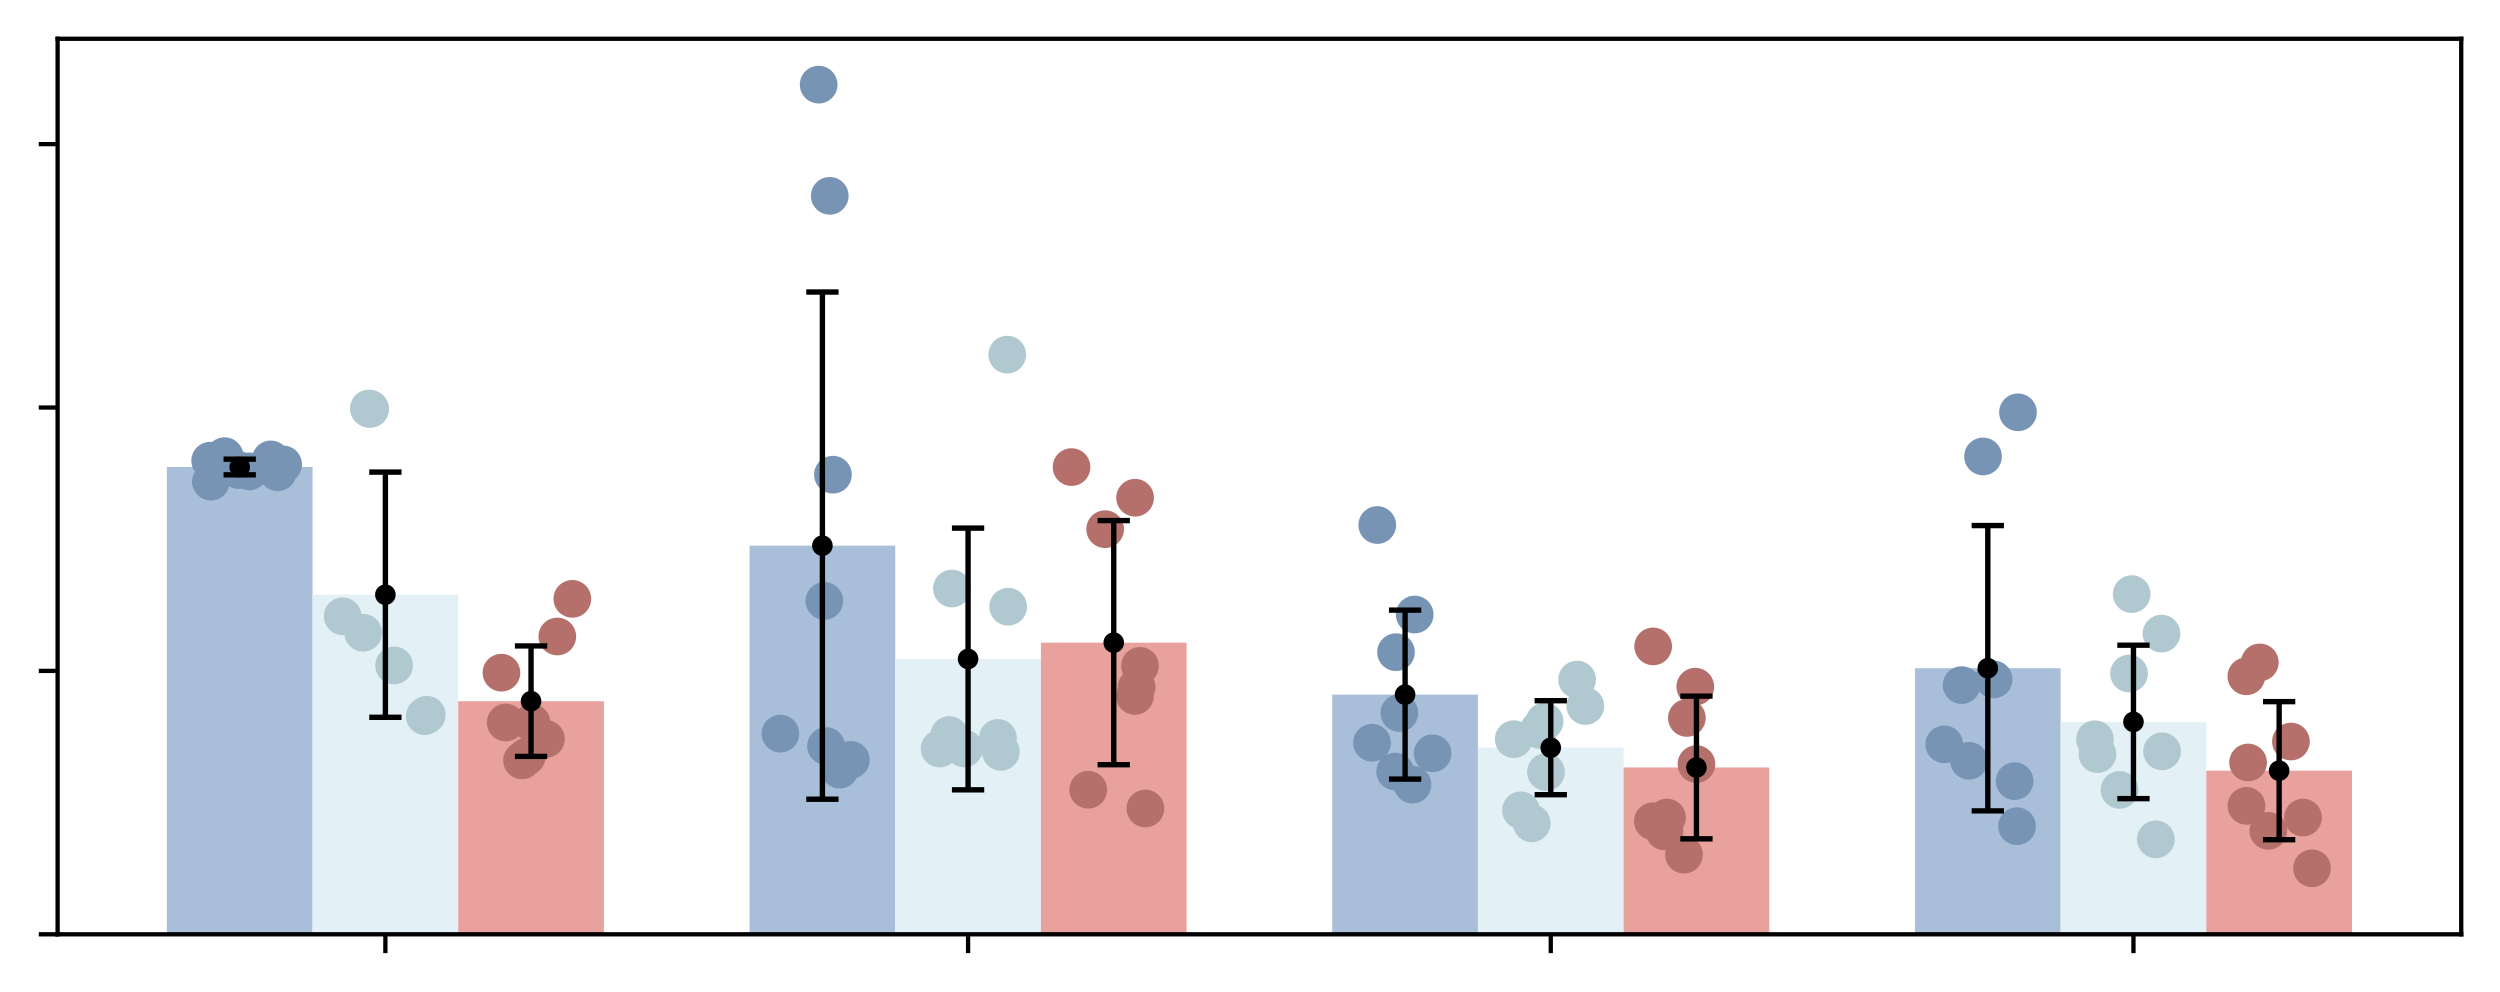
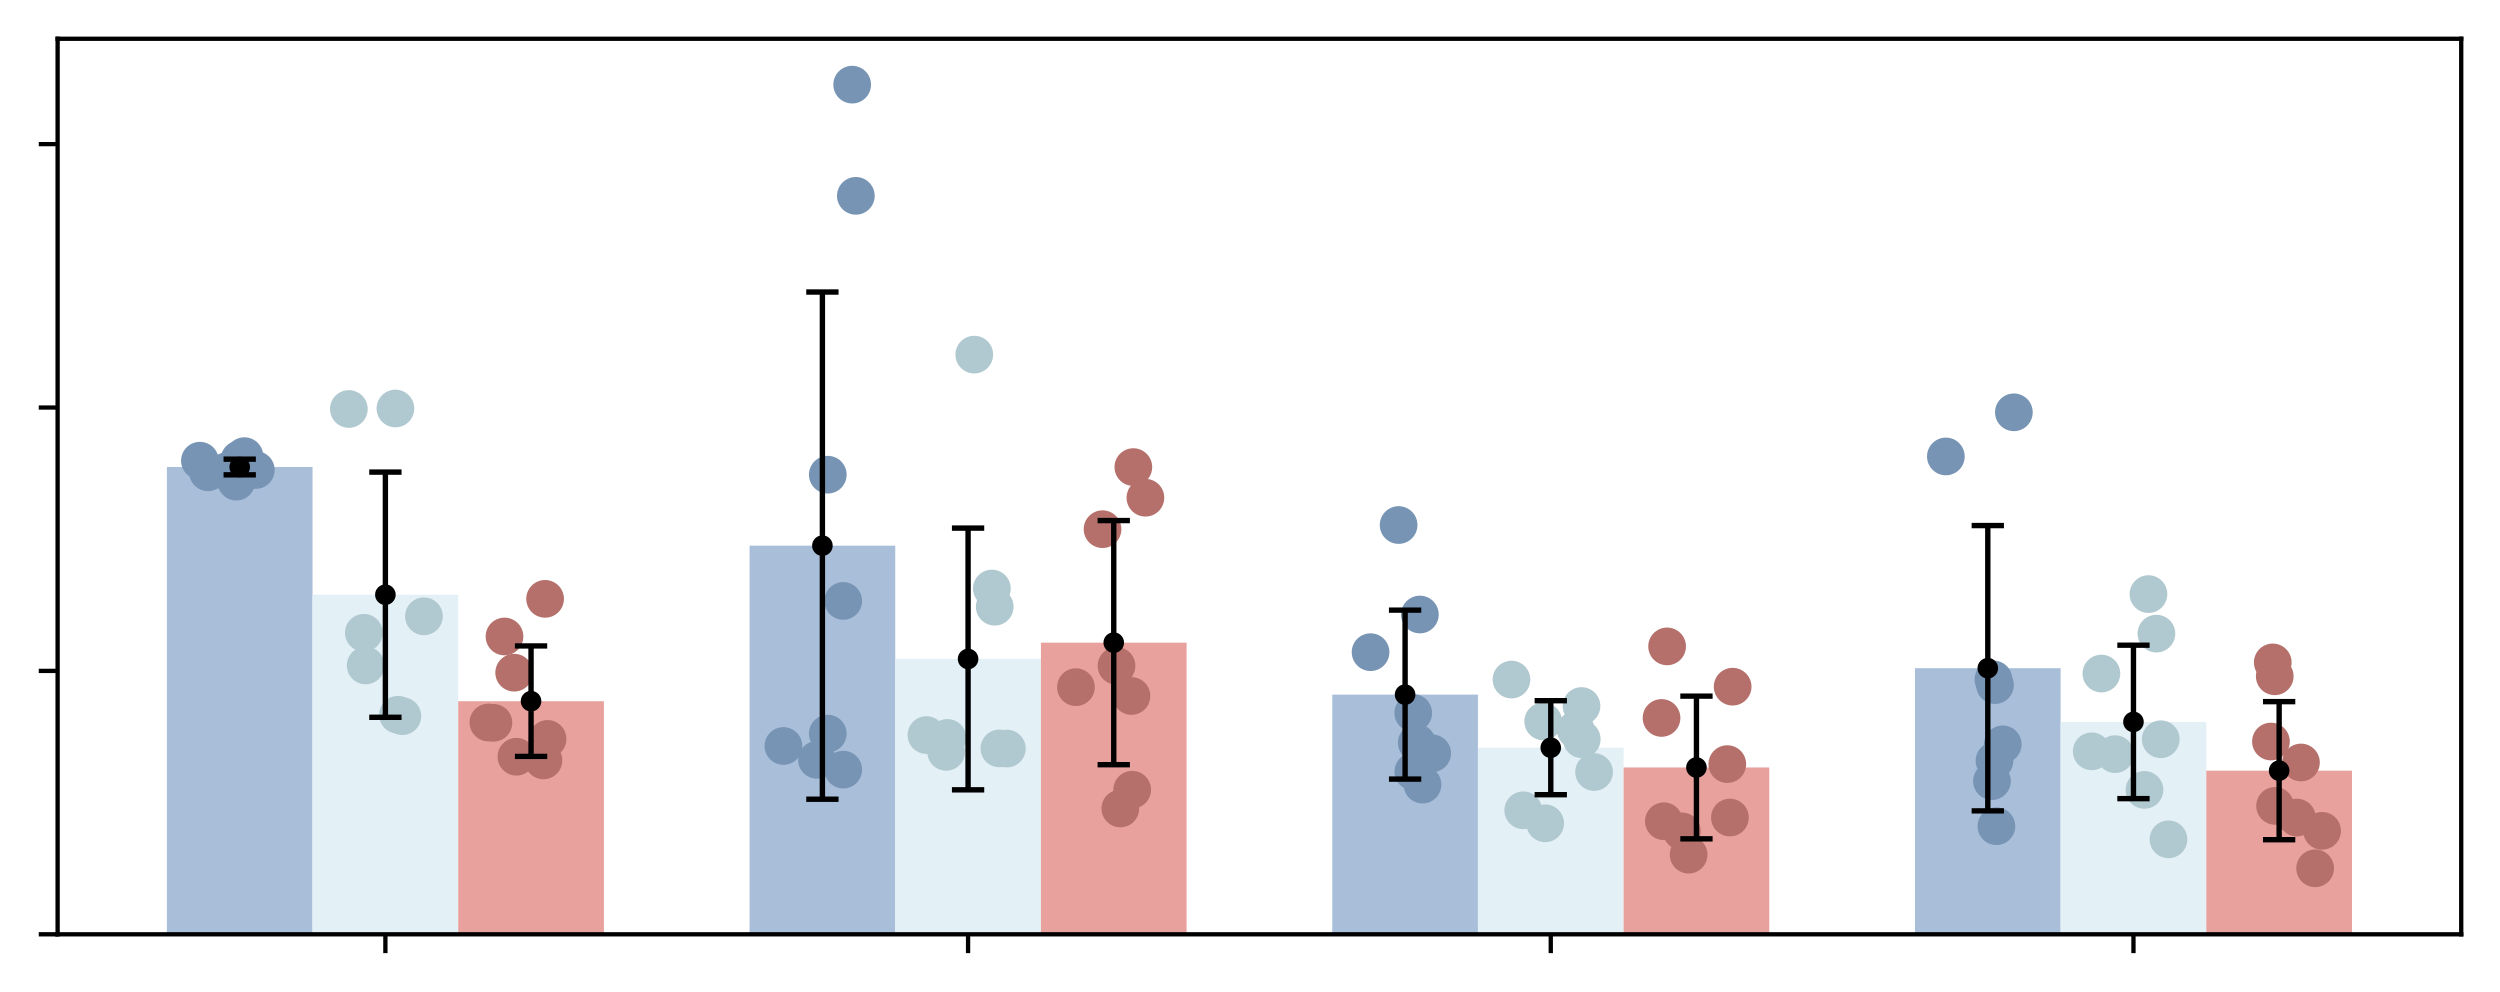
<svg xmlns="http://www.w3.org/2000/svg" xmlns:xlink="http://www.w3.org/1999/xlink" width="464.3pt" height="184.22pt" viewBox="0 0 464.3 184.22" version="1.1">
  <defs>
    <style type="text/css">*{stroke-linejoin: round; stroke-linecap: butt}</style>
  </defs>
  <g id="figure_1">
    <g id="patch_1">
      <path d="M 0 184.22  L 464.3 184.22  L 464.3 0  L 0 0  z " style="fill: #ffffff" />
    </g>
    <g id="axes_1">
      <g id="patch_2">
        <path d="M 10.7 173.52  L 457.1 173.52  L 457.1 7.2  L 10.7 7.2  z " style="fill: #ffffff" />
      </g>
      <g id="patch_3">
-         <path d="M 30.991 173.52  L 58.045 173.52  L 58.045 86.731  L 30.991 86.731  z " clip-path="url(#p76f5780be3)" style="fill: #a9bed9" />
+         <path d="M 30.991 173.52  L 58.045 173.52  L 58.045 86.731  L 30.991 86.731  z " clip-path="url(#pb30e0aad95)" style="fill: #a9bed9" />
      </g>
      <g id="patch_4">
-         <path d="M 139.209 173.52  L 166.264 173.52  L 166.264 101.338  L 139.209 101.338  z " clip-path="url(#p76f5780be3)" style="fill: #a9bed9" />
+         <path d="M 139.209 173.52  L 166.264 173.52  L 166.264 101.338  L 139.209 101.338  z " clip-path="url(#pb30e0aad95)" style="fill: #a9bed9" />
      </g>
      <g id="patch_5">
-         <path d="M 247.427 173.52  L 274.482 173.52  L 274.482 129.005  L 247.427 129.005  z " clip-path="url(#p76f5780be3)" style="fill: #a9bed9" />
+         <path d="M 247.427 173.52  L 274.482 173.52  L 274.482 129.005  L 247.427 129.005  z " clip-path="url(#pb30e0aad95)" style="fill: #a9bed9" />
      </g>
      <g id="patch_6">
-         <path d="M 355.645 173.52  L 382.7 173.52  L 382.7 124.1  L 355.645 124.1  z " clip-path="url(#p76f5780be3)" style="fill: #a9bed9" />
+         <path d="M 355.645 173.52  L 382.7 173.52  L 382.7 124.1  L 355.645 124.1  z " clip-path="url(#pb30e0aad95)" style="fill: #a9bed9" />
      </g>
      <g id="patch_7">
-         <path d="M 58.045 173.52  L 85.1 173.52  L 85.1 110.449  L 58.045 110.449  z " clip-path="url(#p76f5780be3)" style="fill: #e3f0f6" />
+         <path d="M 58.045 173.52  L 85.1 173.52  L 85.1 110.449  L 58.045 110.449  z " clip-path="url(#pb30e0aad95)" style="fill: #e3f0f6" />
      </g>
      <g id="patch_8">
-         <path d="M 166.264 173.52  L 193.318 173.52  L 193.318 122.382  L 166.264 122.382  z " clip-path="url(#p76f5780be3)" style="fill: #e3f0f6" />
+         <path d="M 166.264 173.52  L 193.318 173.52  L 193.318 122.382  L 166.264 122.382  z " clip-path="url(#pb30e0aad95)" style="fill: #e3f0f6" />
      </g>
      <g id="patch_9">
-         <path d="M 274.482 173.52  L 301.536 173.52  L 301.536 138.863  L 274.482 138.863  z " clip-path="url(#p76f5780be3)" style="fill: #e3f0f6" />
+         <path d="M 274.482 173.52  L 301.536 173.52  L 301.536 138.863  L 274.482 138.863  z " clip-path="url(#pb30e0aad95)" style="fill: #e3f0f6" />
      </g>
      <g id="patch_10">
-         <path d="M 382.7 173.52  L 409.755 173.52  L 409.755 134.073  L 382.7 134.073  z " clip-path="url(#p76f5780be3)" style="fill: #e3f0f6" />
+         <path d="M 382.7 173.52  L 409.755 173.52  L 409.755 134.073  L 382.7 134.073  z " clip-path="url(#pb30e0aad95)" style="fill: #e3f0f6" />
      </g>
      <g id="patch_11">
-         <path d="M 85.1 173.52  L 112.155 173.52  L 112.155 130.222  L 85.1 130.222  z " clip-path="url(#p76f5780be3)" style="fill: #e8a19d" />
+         <path d="M 85.1 173.52  L 112.155 173.52  L 112.155 130.222  L 85.1 130.222  z " clip-path="url(#pb30e0aad95)" style="fill: #e8a19d" />
      </g>
      <g id="patch_12">
-         <path d="M 193.318 173.52  L 220.373 173.52  L 220.373 119.352  L 193.318 119.352  z " clip-path="url(#p76f5780be3)" style="fill: #e8a19d" />
+         <path d="M 193.318 173.52  L 220.373 173.52  L 220.373 119.352  L 193.318 119.352  z " clip-path="url(#pb30e0aad95)" style="fill: #e8a19d" />
      </g>
      <g id="patch_13">
-         <path d="M 301.536 173.52  L 328.591 173.52  L 328.591 142.538  L 301.536 142.538  z " clip-path="url(#p76f5780be3)" style="fill: #e8a19d" />
+         <path d="M 301.536 173.52  L 328.591 173.52  L 328.591 142.538  L 301.536 142.538  z " clip-path="url(#pb30e0aad95)" style="fill: #e8a19d" />
      </g>
      <g id="patch_14">
-         <path d="M 409.755 173.52  L 436.809 173.52  L 436.809 143.127  L 409.755 143.127  z " clip-path="url(#p76f5780be3)" style="fill: #e8a19d" />
+         <path d="M 409.755 173.52  L 436.809 173.52  L 436.809 143.127  L 409.755 143.127  z " clip-path="url(#pb30e0aad95)" style="fill: #e8a19d" />
      </g>
      <g id="matplotlib.axis_1">
        <g id="xtick_1">
          <g id="line2d_1">
            <defs>
-               <path id="mac719d45ca" d="M 0 0  L 0 3.5  " style="stroke: #000000; stroke-width: 0.8" />
+               <path id="m77fb8e7ae1" d="M 0 0  L 0 3.5  " style="stroke: #000000; stroke-width: 0.8" />
            </defs>
            <g>
-               <use xlink:href="#mac719d45ca" x="71.573" y="173.52" style="stroke: #000000; stroke-width: 0.8" />
+               <use xlink:href="#m77fb8e7ae1" x="71.573" y="173.52" style="stroke: #000000; stroke-width: 0.8" />
            </g>
          </g>
        </g>
        <g id="xtick_2">
          <g id="line2d_2">
            <g>
-               <use xlink:href="#mac719d45ca" x="179.791" y="173.52" style="stroke: #000000; stroke-width: 0.8" />
+               <use xlink:href="#m77fb8e7ae1" x="179.791" y="173.52" style="stroke: #000000; stroke-width: 0.8" />
            </g>
          </g>
        </g>
        <g id="xtick_3">
          <g id="line2d_3">
            <g>
-               <use xlink:href="#mac719d45ca" x="288.009" y="173.52" style="stroke: #000000; stroke-width: 0.8" />
+               <use xlink:href="#m77fb8e7ae1" x="288.009" y="173.52" style="stroke: #000000; stroke-width: 0.8" />
            </g>
          </g>
        </g>
        <g id="xtick_4">
          <g id="line2d_4">
            <g>
-               <use xlink:href="#mac719d45ca" x="396.227" y="173.52" style="stroke: #000000; stroke-width: 0.8" />
+               <use xlink:href="#m77fb8e7ae1" x="396.227" y="173.52" style="stroke: #000000; stroke-width: 0.8" />
            </g>
          </g>
        </g>
      </g>
      <g id="matplotlib.axis_2">
        <g id="ytick_1">
          <g id="line2d_5">
            <defs>
-               <path id="m41030b2501" d="M 0 0  L -3.5 0  " style="stroke: #000000; stroke-width: 0.8" />
+               <path id="mbc66b44c58" d="M 0 0  L -3.5 0  " style="stroke: #000000; stroke-width: 0.8" />
            </defs>
            <g>
-               <use xlink:href="#m41030b2501" x="10.7" y="173.52" style="stroke: #000000; stroke-width: 0.8" />
+               <use xlink:href="#mbc66b44c58" x="10.7" y="173.52" style="stroke: #000000; stroke-width: 0.8" />
            </g>
          </g>
        </g>
        <g id="ytick_2">
          <g id="line2d_6">
            <g>
-               <use xlink:href="#m41030b2501" x="10.7" y="124.602" style="stroke: #000000; stroke-width: 0.8" />
+               <use xlink:href="#mbc66b44c58" x="10.7" y="124.602" style="stroke: #000000; stroke-width: 0.8" />
            </g>
          </g>
        </g>
        <g id="ytick_3">
          <g id="line2d_7">
            <g>
-               <use xlink:href="#m41030b2501" x="10.7" y="75.685" style="stroke: #000000; stroke-width: 0.8" />
+               <use xlink:href="#mbc66b44c58" x="10.7" y="75.685" style="stroke: #000000; stroke-width: 0.8" />
            </g>
          </g>
        </g>
        <g id="ytick_4">
          <g id="line2d_8">
            <g>
-               <use xlink:href="#m41030b2501" x="10.7" y="26.767" style="stroke: #000000; stroke-width: 0.8" />
+               <use xlink:href="#mbc66b44c58" x="10.7" y="26.767" style="stroke: #000000; stroke-width: 0.8" />
            </g>
          </g>
        </g>
      </g>
      <g id="PathCollection_1">
        <defs>
-           <path id="m528eb17df7" d="M 0 3  C 0.796 3 1.559 2.684 2.121 2.121  C 2.684 1.559 3 0.796 3 0  C 3 -0.796 2.684 -1.559 2.121 -2.121  C 1.559 -2.684 0.796 -3 0 -3  C -0.796 -3 -1.559 -2.684 -2.121 -2.121  C -2.684 -1.559 -3 -0.796 -3 0  C -3 0.796 -2.684 1.559 -2.121 2.121  C -1.559 2.684 -0.796 3 0 3  z " style="stroke: #7794b4" />
-         </defs>
-         <g clip-path="url(#p76f5780be3)">
-           <use xlink:href="#m528eb17df7" x="46.304" y="87.545" style="fill: #7794b4; stroke: #7794b4" />
-           <use xlink:href="#m528eb17df7" x="39.167" y="89.455" style="fill: #7794b4; stroke: #7794b4" />
-           <use xlink:href="#m528eb17df7" x="52.587" y="86.253" style="fill: #7794b4; stroke: #7794b4" />
-           <use xlink:href="#m528eb17df7" x="50.303" y="85.32" style="fill: #7794b4; stroke: #7794b4" />
-           <use xlink:href="#m528eb17df7" x="41.709" y="84.714" style="fill: #7794b4; stroke: #7794b4" />
-           <use xlink:href="#m528eb17df7" x="44.298" y="87.288" style="fill: #7794b4; stroke: #7794b4" />
-           <use xlink:href="#m528eb17df7" x="51.577" y="87.718" style="fill: #7794b4; stroke: #7794b4" />
-           <use xlink:href="#m528eb17df7" x="39.033" y="85.56" style="fill: #7794b4; stroke: #7794b4" />
+           <path id="m1316eff80e" d="M 0 3  C 0.796 3 1.559 2.684 2.121 2.121  C 2.684 1.559 3 0.796 3 0  C 3 -0.796 2.684 -1.559 2.121 -2.121  C 1.559 -2.684 0.796 -3 0 -3  C -0.796 -3 -1.559 -2.684 -2.121 -2.121  C -2.684 -1.559 -3 -0.796 -3 0  C -3 0.796 -2.684 1.559 -2.121 2.121  C -1.559 2.684 -0.796 3 0 3  z " style="stroke: #7794b4" />
+         </defs>
+         <g clip-path="url(#pb30e0aad95)">
+           <use xlink:href="#m1316eff80e" x="42.043" y="87.545" style="fill: #7794b4; stroke: #7794b4" />
+           <use xlink:href="#m1316eff80e" x="43.889" y="89.455" style="fill: #7794b4; stroke: #7794b4" />
+           <use xlink:href="#m1316eff80e" x="43.961" y="86.253" style="fill: #7794b4; stroke: #7794b4" />
+           <use xlink:href="#m1316eff80e" x="44.485" y="85.32" style="fill: #7794b4; stroke: #7794b4" />
+           <use xlink:href="#m1316eff80e" x="45.391" y="84.714" style="fill: #7794b4; stroke: #7794b4" />
+           <use xlink:href="#m1316eff80e" x="47.513" y="87.288" style="fill: #7794b4; stroke: #7794b4" />
+           <use xlink:href="#m1316eff80e" x="38.629" y="87.718" style="fill: #7794b4; stroke: #7794b4" />
+           <use xlink:href="#m1316eff80e" x="37.127" y="85.56" style="fill: #7794b4; stroke: #7794b4" />
        </g>
      </g>
      <g id="PathCollection_2">
        <defs>
-           <path id="m97b4973ce0" d="M 0 3  C 0.796 3 1.559 2.684 2.121 2.121  C 2.684 1.559 3 0.796 3 0  C 3 -0.796 2.684 -1.559 2.121 -2.121  C 1.559 -2.684 0.796 -3 0 -3  C -0.796 -3 -1.559 -2.684 -2.121 -2.121  C -2.684 -1.559 -3 -0.796 -3 0  C -3 0.796 -2.684 1.559 -2.121 2.121  C -1.559 2.684 -0.796 3 0 3  z " style="stroke: #b0c8cf" />
-         </defs>
-         <g clip-path="url(#p76f5780be3)">
-           <use xlink:href="#m97b4973ce0" x="63.638" y="114.46" style="fill: #b0c8cf; stroke: #b0c8cf" />
-           <use xlink:href="#m97b4973ce0" x="68.505" y="75.867" style="fill: #b0c8cf; stroke: #b0c8cf" />
-           <use xlink:href="#m97b4973ce0" x="68.752" y="75.958" style="fill: #b0c8cf; stroke: #b0c8cf" />
-           <use xlink:href="#m97b4973ce0" x="79.255" y="132.743" style="fill: #b0c8cf; stroke: #b0c8cf" />
-           <use xlink:href="#m97b4973ce0" x="78.886" y="133.004" style="fill: #b0c8cf; stroke: #b0c8cf" />
-           <use xlink:href="#m97b4973ce0" x="73.197" y="123.585" style="fill: #b0c8cf; stroke: #b0c8cf" />
-           <use xlink:href="#m97b4973ce0" x="67.453" y="117.522" style="fill: #b0c8cf; stroke: #b0c8cf" />
+           <path id="m32985bbe11" d="M 0 3  C 0.796 3 1.559 2.684 2.121 2.121  C 2.684 1.559 3 0.796 3 0  C 3 -0.796 2.684 -1.559 2.121 -2.121  C 1.559 -2.684 0.796 -3 0 -3  C -0.796 -3 -1.559 -2.684 -2.121 -2.121  C -2.684 -1.559 -3 -0.796 -3 0  C -3 0.796 -2.684 1.559 -2.121 2.121  C -1.559 2.684 -0.796 3 0 3  z " style="stroke: #b0c8cf" />
+         </defs>
+         <g clip-path="url(#pb30e0aad95)">
+           <use xlink:href="#m32985bbe11" x="78.734" y="114.46" style="fill: #b0c8cf; stroke: #b0c8cf" />
+           <use xlink:href="#m32985bbe11" x="73.438" y="75.867" style="fill: #b0c8cf; stroke: #b0c8cf" />
+           <use xlink:href="#m32985bbe11" x="64.789" y="75.958" style="fill: #b0c8cf; stroke: #b0c8cf" />
+           <use xlink:href="#m32985bbe11" x="73.911" y="132.743" style="fill: #b0c8cf; stroke: #b0c8cf" />
+           <use xlink:href="#m32985bbe11" x="74.731" y="133.004" style="fill: #b0c8cf; stroke: #b0c8cf" />
+           <use xlink:href="#m32985bbe11" x="67.913" y="123.585" style="fill: #b0c8cf; stroke: #b0c8cf" />
+           <use xlink:href="#m32985bbe11" x="67.57" y="117.522" style="fill: #b0c8cf; stroke: #b0c8cf" />
        </g>
      </g>
      <g id="PathCollection_3">
        <defs>
-           <path id="m7ab088d7e6" d="M 0 3  C 0.796 3 1.559 2.684 2.121 2.121  C 2.684 1.559 3 0.796 3 0  C 3 -0.796 2.684 -1.559 2.121 -2.121  C 1.559 -2.684 0.796 -3 0 -3  C -0.796 -3 -1.559 -2.684 -2.121 -2.121  C -2.684 -1.559 -3 -0.796 -3 0  C -3 0.796 -2.684 1.559 -2.121 2.121  C -1.559 2.684 -0.796 3 0 3  z " style="stroke: #b5706b" />
-         </defs>
-         <g clip-path="url(#p76f5780be3)">
-           <use xlink:href="#m7ab088d7e6" x="96.95" y="141.223" style="fill: #b5706b; stroke: #b5706b" />
-           <use xlink:href="#m7ab088d7e6" x="106.296" y="111.219" style="fill: #b5706b; stroke: #b5706b" />
-           <use xlink:href="#m7ab088d7e6" x="98.727" y="134.238" style="fill: #b5706b; stroke: #b5706b" />
-           <use xlink:href="#m7ab088d7e6" x="101.388" y="137.233" style="fill: #b5706b; stroke: #b5706b" />
-           <use xlink:href="#m7ab088d7e6" x="93.126" y="124.93" style="fill: #b5706b; stroke: #b5706b" />
-           <use xlink:href="#m7ab088d7e6" x="93.917" y="134.183" style="fill: #b5706b; stroke: #b5706b" />
-           <use xlink:href="#m7ab088d7e6" x="97.812" y="140.539" style="fill: #b5706b; stroke: #b5706b" />
-           <use xlink:href="#m7ab088d7e6" x="103.501" y="118.208" style="fill: #b5706b; stroke: #b5706b" />
+           <path id="m771a0a5171" d="M 0 3  C 0.796 3 1.559 2.684 2.121 2.121  C 2.684 1.559 3 0.796 3 0  C 3 -0.796 2.684 -1.559 2.121 -2.121  C 1.559 -2.684 0.796 -3 0 -3  C -0.796 -3 -1.559 -2.684 -2.121 -2.121  C -2.684 -1.559 -3 -0.796 -3 0  C -3 0.796 -2.684 1.559 -2.121 2.121  C -1.559 2.684 -0.796 3 0 3  z " style="stroke: #b5706b" />
+         </defs>
+         <g clip-path="url(#pb30e0aad95)">
+           <use xlink:href="#m771a0a5171" x="100.931" y="141.223" style="fill: #b5706b; stroke: #b5706b" />
+           <use xlink:href="#m771a0a5171" x="101.236" y="111.219" style="fill: #b5706b; stroke: #b5706b" />
+           <use xlink:href="#m771a0a5171" x="91.639" y="134.238" style="fill: #b5706b; stroke: #b5706b" />
+           <use xlink:href="#m771a0a5171" x="101.694" y="137.233" style="fill: #b5706b; stroke: #b5706b" />
+           <use xlink:href="#m771a0a5171" x="95.491" y="124.93" style="fill: #b5706b; stroke: #b5706b" />
+           <use xlink:href="#m771a0a5171" x="90.706" y="134.183" style="fill: #b5706b; stroke: #b5706b" />
+           <use xlink:href="#m771a0a5171" x="95.909" y="140.539" style="fill: #b5706b; stroke: #b5706b" />
+           <use xlink:href="#m771a0a5171" x="93.696" y="118.208" style="fill: #b5706b; stroke: #b5706b" />
        </g>
      </g>
      <g id="PathCollection_4">
-         <g clip-path="url(#p76f5780be3)">
-           <use xlink:href="#m528eb17df7" x="158.027" y="141.122" style="fill: #7794b4; stroke: #7794b4" />
-           <use xlink:href="#m528eb17df7" x="153.097" y="111.602" style="fill: #7794b4; stroke: #7794b4" />
-           <use xlink:href="#m528eb17df7" x="154.101" y="36.371" style="fill: #7794b4; stroke: #7794b4" />
-           <use xlink:href="#m528eb17df7" x="144.935" y="136.246" style="fill: #7794b4; stroke: #7794b4" />
-           <use xlink:href="#m528eb17df7" x="153.413" y="138.545" style="fill: #7794b4; stroke: #7794b4" />
-           <use xlink:href="#m528eb17df7" x="155.955" y="142.936" style="fill: #7794b4; stroke: #7794b4" />
-           <use xlink:href="#m528eb17df7" x="154.695" y="88.16" style="fill: #7794b4; stroke: #7794b4" />
-           <use xlink:href="#m528eb17df7" x="152.04" y="15.719" style="fill: #7794b4; stroke: #7794b4" />
+         <g clip-path="url(#pb30e0aad95)">
+           <use xlink:href="#m1316eff80e" x="151.726" y="141.122" style="fill: #7794b4; stroke: #7794b4" />
+           <use xlink:href="#m1316eff80e" x="156.603" y="111.602" style="fill: #7794b4; stroke: #7794b4" />
+           <use xlink:href="#m1316eff80e" x="158.947" y="36.371" style="fill: #7794b4; stroke: #7794b4" />
+           <use xlink:href="#m1316eff80e" x="153.735" y="136.246" style="fill: #7794b4; stroke: #7794b4" />
+           <use xlink:href="#m1316eff80e" x="145.497" y="138.545" style="fill: #7794b4; stroke: #7794b4" />
+           <use xlink:href="#m1316eff80e" x="156.611" y="142.936" style="fill: #7794b4; stroke: #7794b4" />
+           <use xlink:href="#m1316eff80e" x="153.736" y="88.16" style="fill: #7794b4; stroke: #7794b4" />
+           <use xlink:href="#m1316eff80e" x="158.266" y="15.719" style="fill: #7794b4; stroke: #7794b4" />
        </g>
      </g>
      <g id="PathCollection_5">
-         <g clip-path="url(#p76f5780be3)">
-           <use xlink:href="#m97b4973ce0" x="185.327" y="137.049" style="fill: #b0c8cf; stroke: #b0c8cf" />
-           <use xlink:href="#m97b4973ce0" x="187.066" y="65.861" style="fill: #b0c8cf; stroke: #b0c8cf" />
-           <use xlink:href="#m97b4973ce0" x="185.882" y="139.638" style="fill: #b0c8cf; stroke: #b0c8cf" />
-           <use xlink:href="#m97b4973ce0" x="176.296" y="136.515" style="fill: #b0c8cf; stroke: #b0c8cf" />
-           <use xlink:href="#m97b4973ce0" x="187.236" y="112.681" style="fill: #b0c8cf; stroke: #b0c8cf" />
-           <use xlink:href="#m97b4973ce0" x="174.51" y="139.021" style="fill: #b0c8cf; stroke: #b0c8cf" />
-           <use xlink:href="#m97b4973ce0" x="176.789" y="109.299" style="fill: #b0c8cf; stroke: #b0c8cf" />
-           <use xlink:href="#m97b4973ce0" x="179.066" y="138.995" style="fill: #b0c8cf; stroke: #b0c8cf" />
+         <g clip-path="url(#pb30e0aad95)">
+           <use xlink:href="#m32985bbe11" x="175.958" y="137.049" style="fill: #b0c8cf; stroke: #b0c8cf" />
+           <use xlink:href="#m32985bbe11" x="180.945" y="65.861" style="fill: #b0c8cf; stroke: #b0c8cf" />
+           <use xlink:href="#m32985bbe11" x="175.717" y="139.638" style="fill: #b0c8cf; stroke: #b0c8cf" />
+           <use xlink:href="#m32985bbe11" x="172.057" y="136.515" style="fill: #b0c8cf; stroke: #b0c8cf" />
+           <use xlink:href="#m32985bbe11" x="184.739" y="112.681" style="fill: #b0c8cf; stroke: #b0c8cf" />
+           <use xlink:href="#m32985bbe11" x="186.992" y="139.021" style="fill: #b0c8cf; stroke: #b0c8cf" />
+           <use xlink:href="#m32985bbe11" x="184.211" y="109.299" style="fill: #b0c8cf; stroke: #b0c8cf" />
+           <use xlink:href="#m32985bbe11" x="185.609" y="138.995" style="fill: #b0c8cf; stroke: #b0c8cf" />
        </g>
      </g>
      <g id="PathCollection_6">
-         <g clip-path="url(#p76f5780be3)">
-           <use xlink:href="#m7ab088d7e6" x="212.72" y="150.151" style="fill: #b5706b; stroke: #b5706b" />
-           <use xlink:href="#m7ab088d7e6" x="211.099" y="127.619" style="fill: #b5706b; stroke: #b5706b" />
-           <use xlink:href="#m7ab088d7e6" x="210.809" y="92.438" style="fill: #b5706b; stroke: #b5706b" />
-           <use xlink:href="#m7ab088d7e6" x="210.777" y="129.258" style="fill: #b5706b; stroke: #b5706b" />
-           <use xlink:href="#m7ab088d7e6" x="211.72" y="123.66" style="fill: #b5706b; stroke: #b5706b" />
-           <use xlink:href="#m7ab088d7e6" x="202.112" y="146.666" style="fill: #b5706b; stroke: #b5706b" />
-           <use xlink:href="#m7ab088d7e6" x="199.008" y="86.748" style="fill: #b5706b; stroke: #b5706b" />
-           <use xlink:href="#m7ab088d7e6" x="205.247" y="98.28" style="fill: #b5706b; stroke: #b5706b" />
+         <g clip-path="url(#pb30e0aad95)">
+           <use xlink:href="#m771a0a5171" x="208.07" y="150.151" style="fill: #b5706b; stroke: #b5706b" />
+           <use xlink:href="#m771a0a5171" x="199.821" y="127.619" style="fill: #b5706b; stroke: #b5706b" />
+           <use xlink:href="#m771a0a5171" x="212.726" y="92.438" style="fill: #b5706b; stroke: #b5706b" />
+           <use xlink:href="#m771a0a5171" x="210.135" y="129.258" style="fill: #b5706b; stroke: #b5706b" />
+           <use xlink:href="#m771a0a5171" x="207.358" y="123.66" style="fill: #b5706b; stroke: #b5706b" />
+           <use xlink:href="#m771a0a5171" x="210.268" y="146.666" style="fill: #b5706b; stroke: #b5706b" />
+           <use xlink:href="#m771a0a5171" x="210.484" y="86.748" style="fill: #b5706b; stroke: #b5706b" />
+           <use xlink:href="#m771a0a5171" x="204.763" y="98.28" style="fill: #b5706b; stroke: #b5706b" />
        </g>
      </g>
      <g id="PathCollection_7">
-         <g clip-path="url(#p76f5780be3)">
-           <use xlink:href="#m528eb17df7" x="254.807" y="137.946" style="fill: #7794b4; stroke: #7794b4" />
-           <use xlink:href="#m528eb17df7" x="259.89" y="132.413" style="fill: #7794b4; stroke: #7794b4" />
-           <use xlink:href="#m528eb17df7" x="255.787" y="97.508" style="fill: #7794b4; stroke: #7794b4" />
-           <use xlink:href="#m528eb17df7" x="259.265" y="121.121" style="fill: #7794b4; stroke: #7794b4" />
-           <use xlink:href="#m528eb17df7" x="262.735" y="114.128" style="fill: #7794b4; stroke: #7794b4" />
-           <use xlink:href="#m528eb17df7" x="259.109" y="143.296" style="fill: #7794b4; stroke: #7794b4" />
-           <use xlink:href="#m528eb17df7" x="266.064" y="139.903" style="fill: #7794b4; stroke: #7794b4" />
-           <use xlink:href="#m528eb17df7" x="262.324" y="145.723" style="fill: #7794b4; stroke: #7794b4" />
+         <g clip-path="url(#pb30e0aad95)">
+           <use xlink:href="#m1316eff80e" x="263.12" y="137.946" style="fill: #7794b4; stroke: #7794b4" />
+           <use xlink:href="#m1316eff80e" x="262.468" y="132.413" style="fill: #7794b4; stroke: #7794b4" />
+           <use xlink:href="#m1316eff80e" x="259.752" y="97.508" style="fill: #7794b4; stroke: #7794b4" />
+           <use xlink:href="#m1316eff80e" x="254.541" y="121.121" style="fill: #7794b4; stroke: #7794b4" />
+           <use xlink:href="#m1316eff80e" x="263.701" y="114.128" style="fill: #7794b4; stroke: #7794b4" />
+           <use xlink:href="#m1316eff80e" x="262.479" y="143.296" style="fill: #7794b4; stroke: #7794b4" />
+           <use xlink:href="#m1316eff80e" x="265.983" y="139.903" style="fill: #7794b4; stroke: #7794b4" />
+           <use xlink:href="#m1316eff80e" x="264.188" y="145.723" style="fill: #7794b4; stroke: #7794b4" />
        </g>
      </g>
      <g id="PathCollection_8">
-         <g clip-path="url(#p76f5780be3)">
-           <use xlink:href="#m97b4973ce0" x="282.473" y="150.487" style="fill: #b0c8cf; stroke: #b0c8cf" />
-           <use xlink:href="#m97b4973ce0" x="285.781" y="135.544" style="fill: #b0c8cf; stroke: #b0c8cf" />
-           <use xlink:href="#m97b4973ce0" x="294.426" y="131.124" style="fill: #b0c8cf; stroke: #b0c8cf" />
-           <use xlink:href="#m97b4973ce0" x="281.135" y="137.279" style="fill: #b0c8cf; stroke: #b0c8cf" />
-           <use xlink:href="#m97b4973ce0" x="287.122" y="143.381" style="fill: #b0c8cf; stroke: #b0c8cf" />
-           <use xlink:href="#m97b4973ce0" x="284.482" y="152.903" style="fill: #b0c8cf; stroke: #b0c8cf" />
-           <use xlink:href="#m97b4973ce0" x="286.864" y="133.979" style="fill: #b0c8cf; stroke: #b0c8cf" />
-           <use xlink:href="#m97b4973ce0" x="292.896" y="126.208" style="fill: #b0c8cf; stroke: #b0c8cf" />
+         <g clip-path="url(#pb30e0aad95)">
+           <use xlink:href="#m32985bbe11" x="282.893" y="150.487" style="fill: #b0c8cf; stroke: #b0c8cf" />
+           <use xlink:href="#m32985bbe11" x="292.642" y="135.544" style="fill: #b0c8cf; stroke: #b0c8cf" />
+           <use xlink:href="#m32985bbe11" x="293.719" y="131.124" style="fill: #b0c8cf; stroke: #b0c8cf" />
+           <use xlink:href="#m32985bbe11" x="293.761" y="137.279" style="fill: #b0c8cf; stroke: #b0c8cf" />
+           <use xlink:href="#m32985bbe11" x="296.05" y="143.381" style="fill: #b0c8cf; stroke: #b0c8cf" />
+           <use xlink:href="#m32985bbe11" x="286.971" y="152.903" style="fill: #b0c8cf; stroke: #b0c8cf" />
+           <use xlink:href="#m32985bbe11" x="286.599" y="133.979" style="fill: #b0c8cf; stroke: #b0c8cf" />
+           <use xlink:href="#m32985bbe11" x="280.711" y="126.208" style="fill: #b0c8cf; stroke: #b0c8cf" />
        </g>
      </g>
      <g id="PathCollection_9">
-         <g clip-path="url(#p76f5780be3)">
-           <use xlink:href="#m7ab088d7e6" x="309.59" y="151.834" style="fill: #b5706b; stroke: #b5706b" />
-           <use xlink:href="#m7ab088d7e6" x="314.85" y="127.53" style="fill: #b5706b; stroke: #b5706b" />
-           <use xlink:href="#m7ab088d7e6" x="307.025" y="120.048" style="fill: #b5706b; stroke: #b5706b" />
-           <use xlink:href="#m7ab088d7e6" x="315.065" y="141.908" style="fill: #b5706b; stroke: #b5706b" />
-           <use xlink:href="#m7ab088d7e6" x="313.286" y="133.337" style="fill: #b5706b; stroke: #b5706b" />
-           <use xlink:href="#m7ab088d7e6" x="306.965" y="152.522" style="fill: #b5706b; stroke: #b5706b" />
-           <use xlink:href="#m7ab088d7e6" x="309.11" y="154.4" style="fill: #b5706b; stroke: #b5706b" />
-           <use xlink:href="#m7ab088d7e6" x="312.746" y="158.727" style="fill: #b5706b; stroke: #b5706b" />
+         <g clip-path="url(#pb30e0aad95)">
+           <use xlink:href="#m771a0a5171" x="321.279" y="151.834" style="fill: #b5706b; stroke: #b5706b" />
+           <use xlink:href="#m771a0a5171" x="321.785" y="127.53" style="fill: #b5706b; stroke: #b5706b" />
+           <use xlink:href="#m771a0a5171" x="309.616" y="120.048" style="fill: #b5706b; stroke: #b5706b" />
+           <use xlink:href="#m771a0a5171" x="320.795" y="141.908" style="fill: #b5706b; stroke: #b5706b" />
+           <use xlink:href="#m771a0a5171" x="308.58" y="133.337" style="fill: #b5706b; stroke: #b5706b" />
+           <use xlink:href="#m771a0a5171" x="309.01" y="152.522" style="fill: #b5706b; stroke: #b5706b" />
+           <use xlink:href="#m771a0a5171" x="312.36" y="154.4" style="fill: #b5706b; stroke: #b5706b" />
+           <use xlink:href="#m771a0a5171" x="313.611" y="158.727" style="fill: #b5706b; stroke: #b5706b" />
        </g>
      </g>
      <g id="PathCollection_10">
-         <g clip-path="url(#p76f5780be3)">
-           <use xlink:href="#m528eb17df7" x="361.086" y="138.24" style="fill: #7794b4; stroke: #7794b4" />
-           <use xlink:href="#m528eb17df7" x="374.601" y="153.442" style="fill: #7794b4; stroke: #7794b4" />
-           <use xlink:href="#m528eb17df7" x="368.288" y="84.77" style="fill: #7794b4; stroke: #7794b4" />
-           <use xlink:href="#m528eb17df7" x="374.156" y="145.074" style="fill: #7794b4; stroke: #7794b4" />
-           <use xlink:href="#m528eb17df7" x="374.782" y="76.574" style="fill: #7794b4; stroke: #7794b4" />
-           <use xlink:href="#m528eb17df7" x="370.261" y="126.176" style="fill: #7794b4; stroke: #7794b4" />
-           <use xlink:href="#m528eb17df7" x="364.316" y="127.237" style="fill: #7794b4; stroke: #7794b4" />
-           <use xlink:href="#m528eb17df7" x="365.678" y="141.29" style="fill: #7794b4; stroke: #7794b4" />
+         <g clip-path="url(#pb30e0aad95)">
+           <use xlink:href="#m1316eff80e" x="371.952" y="138.24" style="fill: #7794b4; stroke: #7794b4" />
+           <use xlink:href="#m1316eff80e" x="370.771" y="153.442" style="fill: #7794b4; stroke: #7794b4" />
+           <use xlink:href="#m1316eff80e" x="361.385" y="84.77" style="fill: #7794b4; stroke: #7794b4" />
+           <use xlink:href="#m1316eff80e" x="369.948" y="145.074" style="fill: #7794b4; stroke: #7794b4" />
+           <use xlink:href="#m1316eff80e" x="374.017" y="76.574" style="fill: #7794b4; stroke: #7794b4" />
+           <use xlink:href="#m1316eff80e" x="370.224" y="126.176" style="fill: #7794b4; stroke: #7794b4" />
+           <use xlink:href="#m1316eff80e" x="370.511" y="127.237" style="fill: #7794b4; stroke: #7794b4" />
+           <use xlink:href="#m1316eff80e" x="370.416" y="141.29" style="fill: #7794b4; stroke: #7794b4" />
        </g>
      </g>
      <g id="PathCollection_11">
-         <g clip-path="url(#p76f5780be3)">
-           <use xlink:href="#m97b4973ce0" x="400.388" y="155.881" style="fill: #b0c8cf; stroke: #b0c8cf" />
-           <use xlink:href="#m97b4973ce0" x="393.641" y="146.701" style="fill: #b0c8cf; stroke: #b0c8cf" />
-           <use xlink:href="#m97b4973ce0" x="395.407" y="125.093" style="fill: #b0c8cf; stroke: #b0c8cf" />
-           <use xlink:href="#m97b4973ce0" x="389.079" y="137.294" style="fill: #b0c8cf; stroke: #b0c8cf" />
-           <use xlink:href="#m97b4973ce0" x="395.895" y="110.338" style="fill: #b0c8cf; stroke: #b0c8cf" />
-           <use xlink:href="#m97b4973ce0" x="401.537" y="139.539" style="fill: #b0c8cf; stroke: #b0c8cf" />
-           <use xlink:href="#m97b4973ce0" x="401.432" y="117.675" style="fill: #b0c8cf; stroke: #b0c8cf" />
-           <use xlink:href="#m97b4973ce0" x="389.544" y="140.061" style="fill: #b0c8cf; stroke: #b0c8cf" />
+         <g clip-path="url(#pb30e0aad95)">
+           <use xlink:href="#m32985bbe11" x="402.729" y="155.881" style="fill: #b0c8cf; stroke: #b0c8cf" />
+           <use xlink:href="#m32985bbe11" x="398.269" y="146.701" style="fill: #b0c8cf; stroke: #b0c8cf" />
+           <use xlink:href="#m32985bbe11" x="390.271" y="125.093" style="fill: #b0c8cf; stroke: #b0c8cf" />
+           <use xlink:href="#m32985bbe11" x="401.295" y="137.294" style="fill: #b0c8cf; stroke: #b0c8cf" />
+           <use xlink:href="#m32985bbe11" x="399.013" y="110.338" style="fill: #b0c8cf; stroke: #b0c8cf" />
+           <use xlink:href="#m32985bbe11" x="388.473" y="139.539" style="fill: #b0c8cf; stroke: #b0c8cf" />
+           <use xlink:href="#m32985bbe11" x="400.491" y="117.675" style="fill: #b0c8cf; stroke: #b0c8cf" />
+           <use xlink:href="#m32985bbe11" x="392.812" y="140.061" style="fill: #b0c8cf; stroke: #b0c8cf" />
        </g>
      </g>
      <g id="PathCollection_12">
-         <g clip-path="url(#p76f5780be3)">
-           <use xlink:href="#m7ab088d7e6" x="417.216" y="149.667" style="fill: #b5706b; stroke: #b5706b" />
-           <use xlink:href="#m7ab088d7e6" x="429.394" y="161.259" style="fill: #b5706b; stroke: #b5706b" />
-           <use xlink:href="#m7ab088d7e6" x="417.191" y="125.602" style="fill: #b5706b; stroke: #b5706b" />
-           <use xlink:href="#m7ab088d7e6" x="421.271" y="154.303" style="fill: #b5706b; stroke: #b5706b" />
-           <use xlink:href="#m7ab088d7e6" x="419.693" y="123.022" style="fill: #b5706b; stroke: #b5706b" />
-           <use xlink:href="#m7ab088d7e6" x="425.47" y="137.717" style="fill: #b5706b; stroke: #b5706b" />
-           <use xlink:href="#m7ab088d7e6" x="417.515" y="141.609" style="fill: #b5706b; stroke: #b5706b" />
-           <use xlink:href="#m7ab088d7e6" x="427.713" y="151.838" style="fill: #b5706b; stroke: #b5706b" />
+         <g clip-path="url(#pb30e0aad95)">
+           <use xlink:href="#m771a0a5171" x="422.527" y="149.667" style="fill: #b5706b; stroke: #b5706b" />
+           <use xlink:href="#m771a0a5171" x="429.968" y="161.259" style="fill: #b5706b; stroke: #b5706b" />
+           <use xlink:href="#m771a0a5171" x="422.466" y="125.602" style="fill: #b5706b; stroke: #b5706b" />
+           <use xlink:href="#m771a0a5171" x="431.256" y="154.303" style="fill: #b5706b; stroke: #b5706b" />
+           <use xlink:href="#m771a0a5171" x="422.097" y="123.022" style="fill: #b5706b; stroke: #b5706b" />
+           <use xlink:href="#m771a0a5171" x="421.76" y="137.717" style="fill: #b5706b; stroke: #b5706b" />
+           <use xlink:href="#m771a0a5171" x="427.335" y="141.609" style="fill: #b5706b; stroke: #b5706b" />
+           <use xlink:href="#m771a0a5171" x="426.582" y="151.838" style="fill: #b5706b; stroke: #b5706b" />
        </g>
      </g>
      <g id="LineCollection_1">
-         <path d="M 44.518 88.19  L 44.518 85.272  " clip-path="url(#p76f5780be3)" style="fill: none; stroke: #000000" />
-         <path d="M 152.736 148.436  L 152.736 54.239  " clip-path="url(#p76f5780be3)" style="fill: none; stroke: #000000" />
-         <path d="M 260.955 144.696  L 260.955 113.314  " clip-path="url(#p76f5780be3)" style="fill: none; stroke: #000000" />
-         <path d="M 369.173 150.596  L 369.173 97.605  " clip-path="url(#p76f5780be3)" style="fill: none; stroke: #000000" />
+         <path d="M 44.518 88.19  L 44.518 85.272  " clip-path="url(#pb30e0aad95)" style="fill: none; stroke: #000000" />
+         <path d="M 152.736 148.436  L 152.736 54.239  " clip-path="url(#pb30e0aad95)" style="fill: none; stroke: #000000" />
+         <path d="M 260.955 144.696  L 260.955 113.314  " clip-path="url(#pb30e0aad95)" style="fill: none; stroke: #000000" />
+         <path d="M 369.173 150.596  L 369.173 97.605  " clip-path="url(#pb30e0aad95)" style="fill: none; stroke: #000000" />
      </g>
      <g id="line2d_9">
        <defs>
-           <path id="mc1b4358ba4" d="M 3 0  L -3 -0  " style="stroke: #000000" />
-         </defs>
-         <g clip-path="url(#p76f5780be3)">
-           <use xlink:href="#mc1b4358ba4" x="44.518" y="88.19" style="stroke: #000000" />
-           <use xlink:href="#mc1b4358ba4" x="152.736" y="148.436" style="stroke: #000000" />
-           <use xlink:href="#mc1b4358ba4" x="260.955" y="144.696" style="stroke: #000000" />
-           <use xlink:href="#mc1b4358ba4" x="369.173" y="150.596" style="stroke: #000000" />
+           <path id="m6892e6f5cd" d="M 3 0  L -3 -0  " style="stroke: #000000" />
+         </defs>
+         <g clip-path="url(#pb30e0aad95)">
+           <use xlink:href="#m6892e6f5cd" x="44.518" y="88.19" style="stroke: #000000" />
+           <use xlink:href="#m6892e6f5cd" x="152.736" y="148.436" style="stroke: #000000" />
+           <use xlink:href="#m6892e6f5cd" x="260.955" y="144.696" style="stroke: #000000" />
+           <use xlink:href="#m6892e6f5cd" x="369.173" y="150.596" style="stroke: #000000" />
        </g>
      </g>
      <g id="line2d_10">
-         <g clip-path="url(#p76f5780be3)">
-           <use xlink:href="#mc1b4358ba4" x="44.518" y="85.272" style="stroke: #000000" />
-           <use xlink:href="#mc1b4358ba4" x="152.736" y="54.239" style="stroke: #000000" />
-           <use xlink:href="#mc1b4358ba4" x="260.955" y="113.314" style="stroke: #000000" />
-           <use xlink:href="#mc1b4358ba4" x="369.173" y="97.605" style="stroke: #000000" />
+         <g clip-path="url(#pb30e0aad95)">
+           <use xlink:href="#m6892e6f5cd" x="44.518" y="85.272" style="stroke: #000000" />
+           <use xlink:href="#m6892e6f5cd" x="152.736" y="54.239" style="stroke: #000000" />
+           <use xlink:href="#m6892e6f5cd" x="260.955" y="113.314" style="stroke: #000000" />
+           <use xlink:href="#m6892e6f5cd" x="369.173" y="97.605" style="stroke: #000000" />
        </g>
      </g>
      <g id="LineCollection_2">
-         <path d="M 71.573 133.221  L 71.573 87.677  " clip-path="url(#p76f5780be3)" style="fill: none; stroke: #000000" />
-         <path d="M 179.791 146.686  L 179.791 98.079  " clip-path="url(#p76f5780be3)" style="fill: none; stroke: #000000" />
-         <path d="M 288.009 147.596  L 288.009 130.131  " clip-path="url(#p76f5780be3)" style="fill: none; stroke: #000000" />
-         <path d="M 396.227 148.321  L 396.227 119.825  " clip-path="url(#p76f5780be3)" style="fill: none; stroke: #000000" />
+         <path d="M 71.573 133.221  L 71.573 87.677  " clip-path="url(#pb30e0aad95)" style="fill: none; stroke: #000000" />
+         <path d="M 179.791 146.686  L 179.791 98.079  " clip-path="url(#pb30e0aad95)" style="fill: none; stroke: #000000" />
+         <path d="M 288.009 147.596  L 288.009 130.131  " clip-path="url(#pb30e0aad95)" style="fill: none; stroke: #000000" />
+         <path d="M 396.227 148.321  L 396.227 119.825  " clip-path="url(#pb30e0aad95)" style="fill: none; stroke: #000000" />
      </g>
      <g id="line2d_11">
-         <g clip-path="url(#p76f5780be3)">
-           <use xlink:href="#mc1b4358ba4" x="71.573" y="133.221" style="stroke: #000000" />
-           <use xlink:href="#mc1b4358ba4" x="179.791" y="146.686" style="stroke: #000000" />
-           <use xlink:href="#mc1b4358ba4" x="288.009" y="147.596" style="stroke: #000000" />
-           <use xlink:href="#mc1b4358ba4" x="396.227" y="148.321" style="stroke: #000000" />
+         <g clip-path="url(#pb30e0aad95)">
+           <use xlink:href="#m6892e6f5cd" x="71.573" y="133.221" style="stroke: #000000" />
+           <use xlink:href="#m6892e6f5cd" x="179.791" y="146.686" style="stroke: #000000" />
+           <use xlink:href="#m6892e6f5cd" x="288.009" y="147.596" style="stroke: #000000" />
+           <use xlink:href="#m6892e6f5cd" x="396.227" y="148.321" style="stroke: #000000" />
        </g>
      </g>
      <g id="line2d_12">
-         <g clip-path="url(#p76f5780be3)">
-           <use xlink:href="#mc1b4358ba4" x="71.573" y="87.677" style="stroke: #000000" />
-           <use xlink:href="#mc1b4358ba4" x="179.791" y="98.079" style="stroke: #000000" />
-           <use xlink:href="#mc1b4358ba4" x="288.009" y="130.131" style="stroke: #000000" />
-           <use xlink:href="#mc1b4358ba4" x="396.227" y="119.825" style="stroke: #000000" />
+         <g clip-path="url(#pb30e0aad95)">
+           <use xlink:href="#m6892e6f5cd" x="71.573" y="87.677" style="stroke: #000000" />
+           <use xlink:href="#m6892e6f5cd" x="179.791" y="98.079" style="stroke: #000000" />
+           <use xlink:href="#m6892e6f5cd" x="288.009" y="130.131" style="stroke: #000000" />
+           <use xlink:href="#m6892e6f5cd" x="396.227" y="119.825" style="stroke: #000000" />
        </g>
      </g>
      <g id="LineCollection_3">
-         <path d="M 98.627 140.48  L 98.627 119.963  " clip-path="url(#p76f5780be3)" style="fill: none; stroke: #000000" />
-         <path d="M 206.845 142.022  L 206.845 96.683  " clip-path="url(#p76f5780be3)" style="fill: none; stroke: #000000" />
-         <path d="M 315.064 155.791  L 315.064 129.286  " clip-path="url(#p76f5780be3)" style="fill: none; stroke: #000000" />
-         <path d="M 423.282 155.949  L 423.282 130.305  " clip-path="url(#p76f5780be3)" style="fill: none; stroke: #000000" />
+         <path d="M 98.627 140.48  L 98.627 119.963  " clip-path="url(#pb30e0aad95)" style="fill: none; stroke: #000000" />
+         <path d="M 206.845 142.022  L 206.845 96.683  " clip-path="url(#pb30e0aad95)" style="fill: none; stroke: #000000" />
+         <path d="M 315.064 155.791  L 315.064 129.286  " clip-path="url(#pb30e0aad95)" style="fill: none; stroke: #000000" />
+         <path d="M 423.282 155.949  L 423.282 130.305  " clip-path="url(#pb30e0aad95)" style="fill: none; stroke: #000000" />
      </g>
      <g id="line2d_13">
-         <g clip-path="url(#p76f5780be3)">
-           <use xlink:href="#mc1b4358ba4" x="98.627" y="140.48" style="stroke: #000000" />
-           <use xlink:href="#mc1b4358ba4" x="206.845" y="142.022" style="stroke: #000000" />
-           <use xlink:href="#mc1b4358ba4" x="315.064" y="155.791" style="stroke: #000000" />
-           <use xlink:href="#mc1b4358ba4" x="423.282" y="155.949" style="stroke: #000000" />
+         <g clip-path="url(#pb30e0aad95)">
+           <use xlink:href="#m6892e6f5cd" x="98.627" y="140.48" style="stroke: #000000" />
+           <use xlink:href="#m6892e6f5cd" x="206.845" y="142.022" style="stroke: #000000" />
+           <use xlink:href="#m6892e6f5cd" x="315.064" y="155.791" style="stroke: #000000" />
+           <use xlink:href="#m6892e6f5cd" x="423.282" y="155.949" style="stroke: #000000" />
        </g>
      </g>
      <g id="line2d_14">
-         <g clip-path="url(#p76f5780be3)">
-           <use xlink:href="#mc1b4358ba4" x="98.627" y="119.963" style="stroke: #000000" />
-           <use xlink:href="#mc1b4358ba4" x="206.845" y="96.683" style="stroke: #000000" />
-           <use xlink:href="#mc1b4358ba4" x="315.064" y="129.286" style="stroke: #000000" />
-           <use xlink:href="#mc1b4358ba4" x="423.282" y="130.305" style="stroke: #000000" />
+         <g clip-path="url(#pb30e0aad95)">
+           <use xlink:href="#m6892e6f5cd" x="98.627" y="119.963" style="stroke: #000000" />
+           <use xlink:href="#m6892e6f5cd" x="206.845" y="96.683" style="stroke: #000000" />
+           <use xlink:href="#m6892e6f5cd" x="315.064" y="129.286" style="stroke: #000000" />
+           <use xlink:href="#m6892e6f5cd" x="423.282" y="130.305" style="stroke: #000000" />
        </g>
      </g>
      <g id="patch_15">
        <path d="M 10.7 173.52  L 10.7 7.2  " style="fill: none; stroke: #000000; stroke-width: 0.8; stroke-linejoin: miter; stroke-linecap: square" />
      </g>
      <g id="patch_16">
        <path d="M 457.1 173.52  L 457.1 7.2  " style="fill: none; stroke: #000000; stroke-width: 0.8; stroke-linejoin: miter; stroke-linecap: square" />
      </g>
      <g id="patch_17">
        <path d="M 10.7 173.52  L 457.1 173.52  " style="fill: none; stroke: #000000; stroke-width: 0.8; stroke-linejoin: miter; stroke-linecap: square" />
      </g>
      <g id="patch_18">
        <path d="M 10.7 7.2  L 457.1 7.2  " style="fill: none; stroke: #000000; stroke-width: 0.8; stroke-linejoin: miter; stroke-linecap: square" />
      </g>
      <g id="PathCollection_13">
        <defs>
-           <path id="md78e184b2d" d="M 0 1.414  C 0.375 1.414 0.735 1.265 1 1  C 1.265 0.735 1.414 0.375 1.414 0  C 1.414 -0.375 1.265 -0.735 1 -1  C 0.735 -1.265 0.375 -1.414 0 -1.414  C -0.375 -1.414 -0.735 -1.265 -1 -1  C -1.265 -0.735 -1.414 -0.375 -1.414 0  C -1.414 0.375 -1.265 0.735 -1 1  C -0.735 1.265 -0.375 1.414 0 1.414  z " style="stroke: #000000" />
-         </defs>
-         <g clip-path="url(#p76f5780be3)">
-           <use xlink:href="#md78e184b2d" x="44.518" y="86.731" style="stroke: #000000" />
-           <use xlink:href="#md78e184b2d" x="152.736" y="101.338" style="stroke: #000000" />
-           <use xlink:href="#md78e184b2d" x="260.955" y="129.005" style="stroke: #000000" />
-           <use xlink:href="#md78e184b2d" x="369.173" y="124.1" style="stroke: #000000" />
+           <path id="m3be8138d24" d="M 0 1.414  C 0.375 1.414 0.735 1.265 1 1  C 1.265 0.735 1.414 0.375 1.414 0  C 1.414 -0.375 1.265 -0.735 1 -1  C 0.735 -1.265 0.375 -1.414 0 -1.414  C -0.375 -1.414 -0.735 -1.265 -1 -1  C -1.265 -0.735 -1.414 -0.375 -1.414 0  C -1.414 0.375 -1.265 0.735 -1 1  C -0.735 1.265 -0.375 1.414 0 1.414  z " style="stroke: #000000" />
+         </defs>
+         <g clip-path="url(#pb30e0aad95)">
+           <use xlink:href="#m3be8138d24" x="44.518" y="86.731" style="stroke: #000000" />
+           <use xlink:href="#m3be8138d24" x="152.736" y="101.338" style="stroke: #000000" />
+           <use xlink:href="#m3be8138d24" x="260.955" y="129.005" style="stroke: #000000" />
+           <use xlink:href="#m3be8138d24" x="369.173" y="124.1" style="stroke: #000000" />
        </g>
      </g>
      <g id="PathCollection_14">
-         <g clip-path="url(#p76f5780be3)">
-           <use xlink:href="#md78e184b2d" x="71.573" y="110.449" style="stroke: #000000" />
-           <use xlink:href="#md78e184b2d" x="179.791" y="122.382" style="stroke: #000000" />
-           <use xlink:href="#md78e184b2d" x="288.009" y="138.863" style="stroke: #000000" />
-           <use xlink:href="#md78e184b2d" x="396.227" y="134.073" style="stroke: #000000" />
+         <g clip-path="url(#pb30e0aad95)">
+           <use xlink:href="#m3be8138d24" x="71.573" y="110.449" style="stroke: #000000" />
+           <use xlink:href="#m3be8138d24" x="179.791" y="122.382" style="stroke: #000000" />
+           <use xlink:href="#m3be8138d24" x="288.009" y="138.863" style="stroke: #000000" />
+           <use xlink:href="#m3be8138d24" x="396.227" y="134.073" style="stroke: #000000" />
        </g>
      </g>
      <g id="PathCollection_15">
-         <g clip-path="url(#p76f5780be3)">
-           <use xlink:href="#md78e184b2d" x="98.627" y="130.222" style="stroke: #000000" />
-           <use xlink:href="#md78e184b2d" x="206.845" y="119.352" style="stroke: #000000" />
-           <use xlink:href="#md78e184b2d" x="315.064" y="142.538" style="stroke: #000000" />
-           <use xlink:href="#md78e184b2d" x="423.282" y="143.127" style="stroke: #000000" />
+         <g clip-path="url(#pb30e0aad95)">
+           <use xlink:href="#m3be8138d24" x="98.627" y="130.222" style="stroke: #000000" />
+           <use xlink:href="#m3be8138d24" x="206.845" y="119.352" style="stroke: #000000" />
+           <use xlink:href="#m3be8138d24" x="315.064" y="142.538" style="stroke: #000000" />
+           <use xlink:href="#m3be8138d24" x="423.282" y="143.127" style="stroke: #000000" />
        </g>
      </g>
    </g>
  </g>
  <defs>
-     <clipPath id="p76f5780be3">
+     <clipPath id="pb30e0aad95">
      <rect x="10.7" y="7.2" width="446.4" height="166.32" />
    </clipPath>
  </defs>
</svg>
